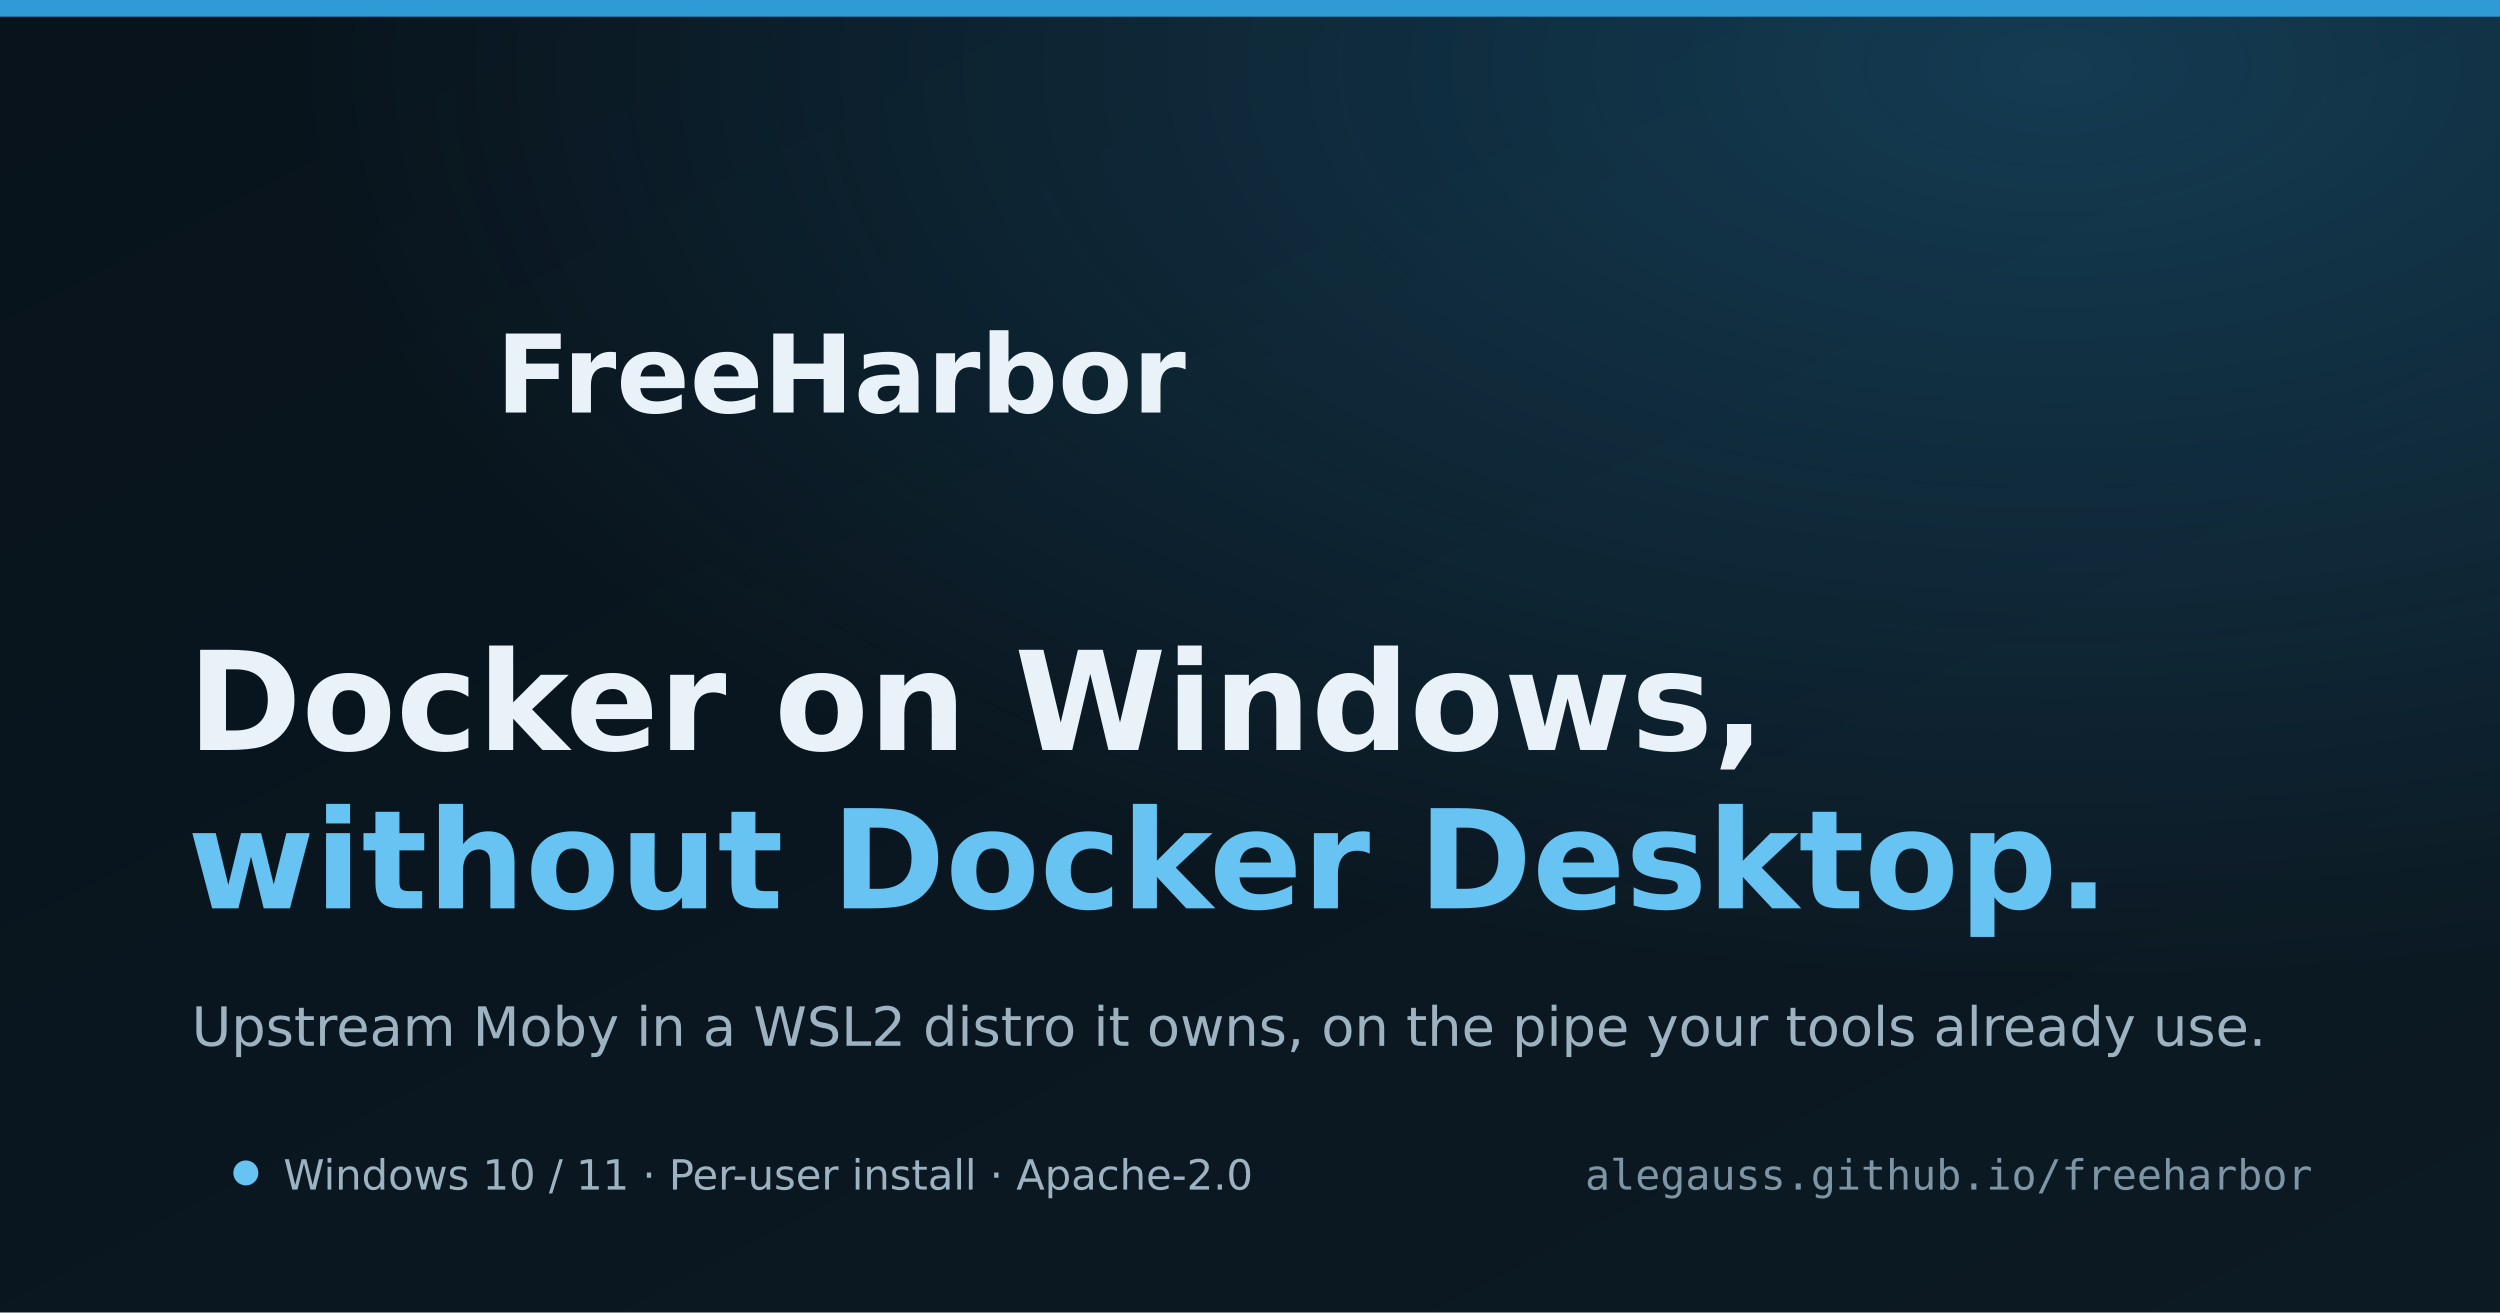
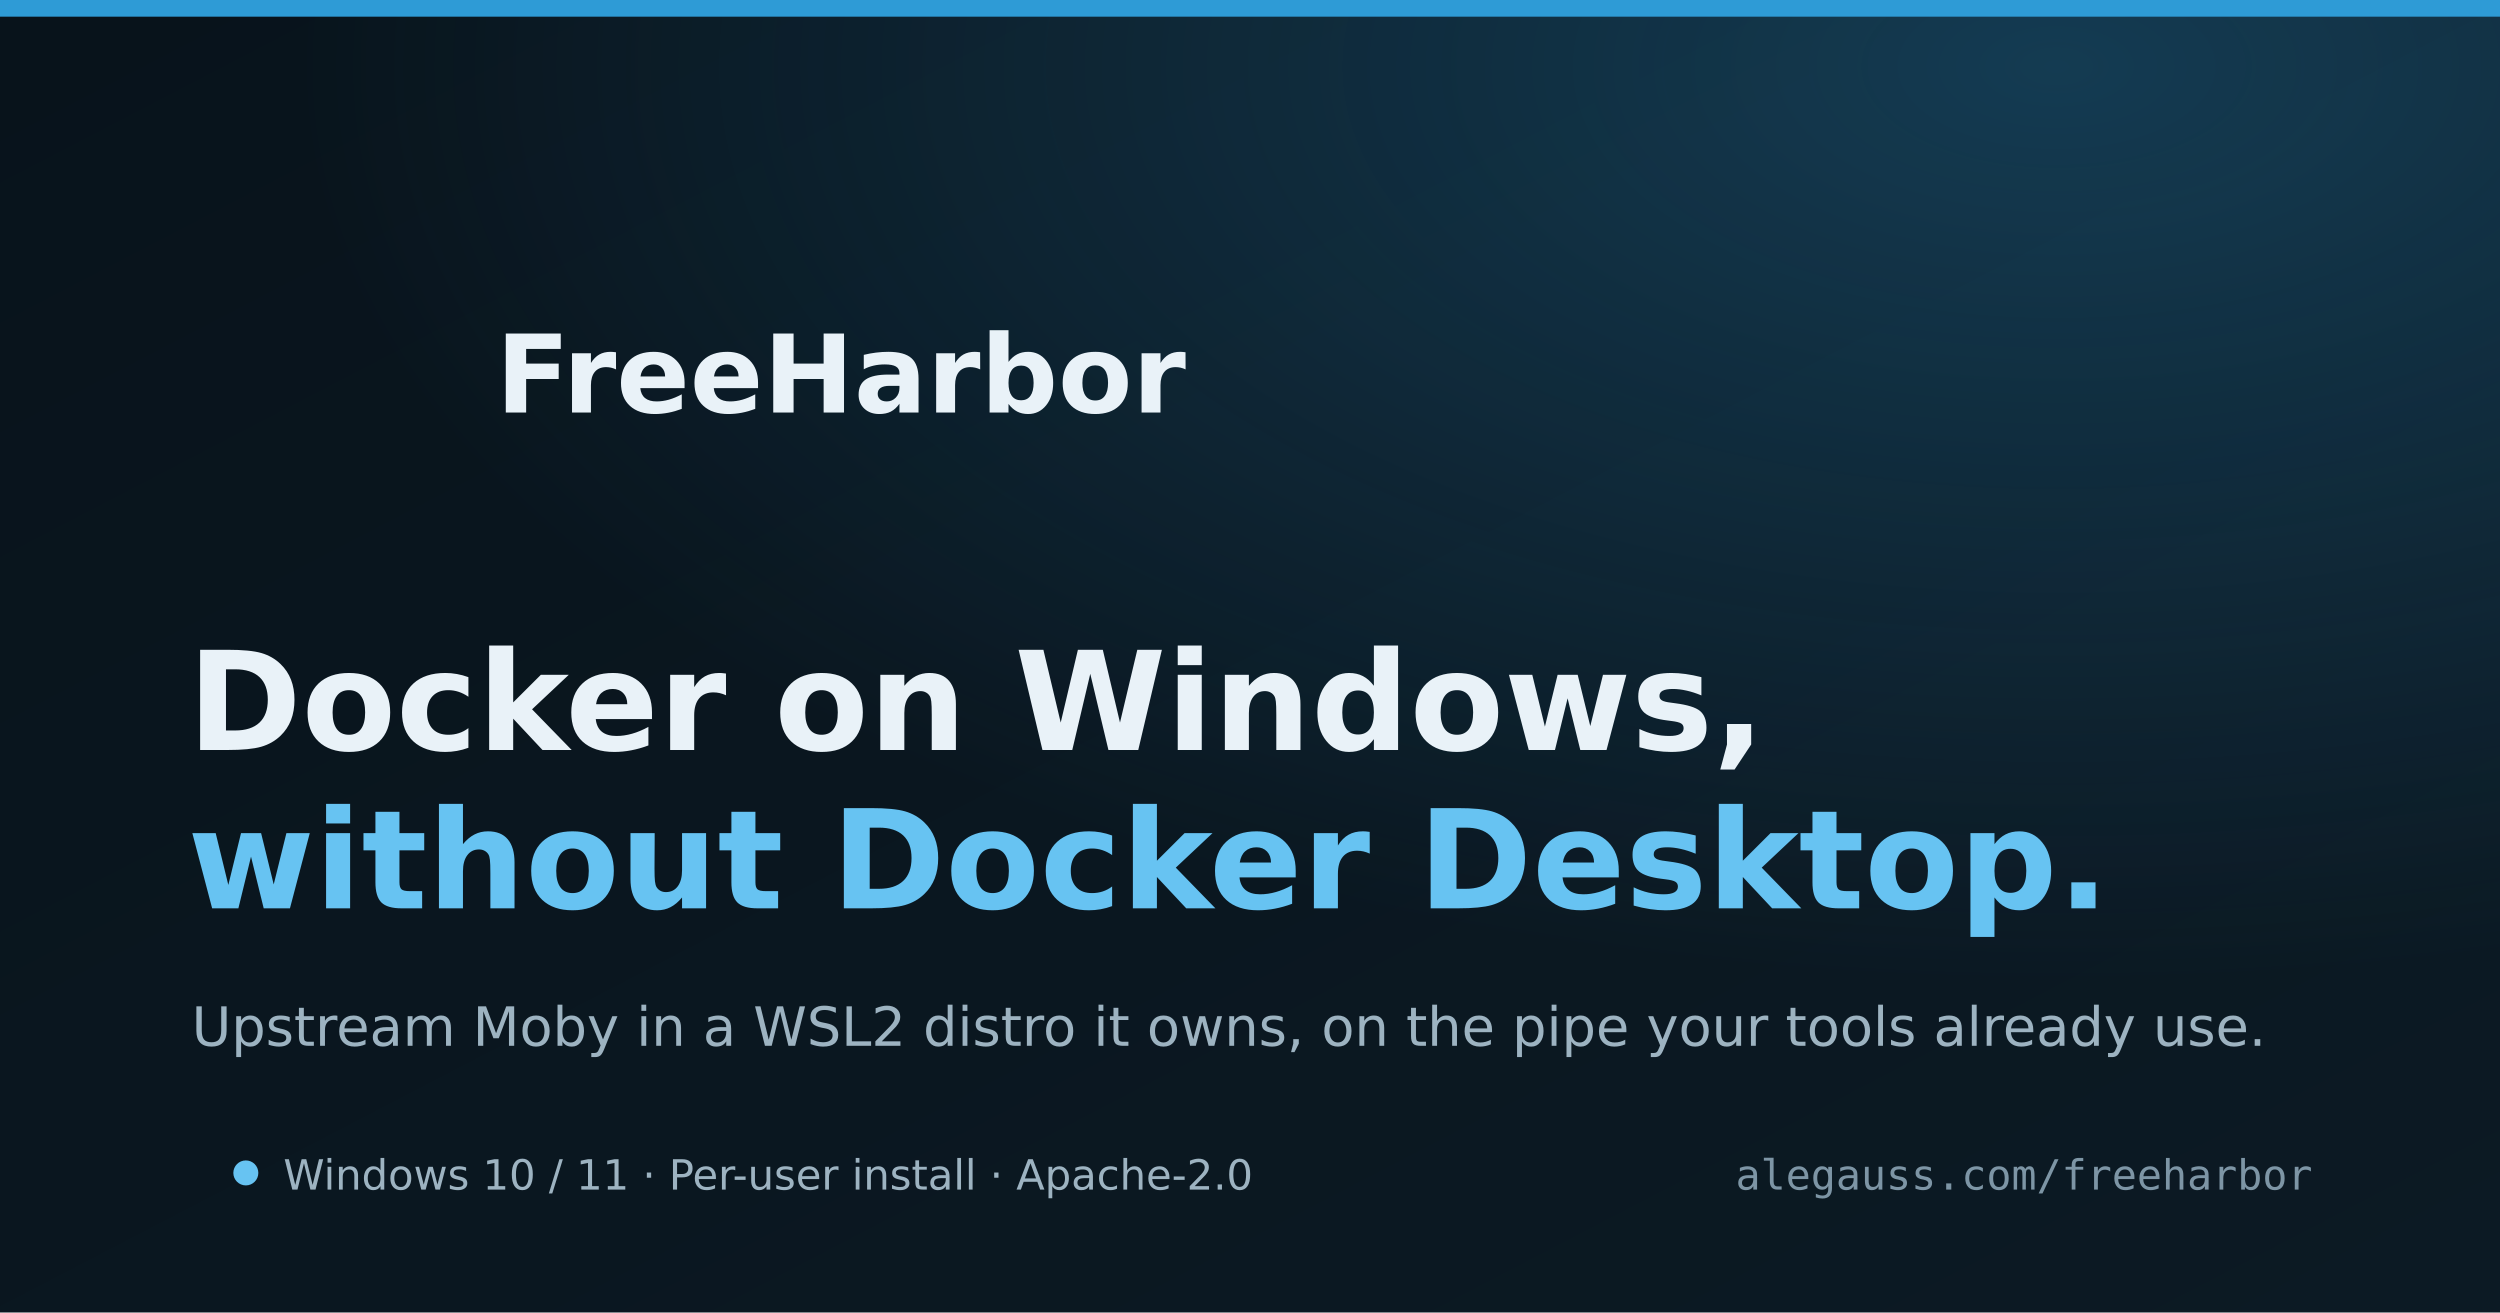
<svg xmlns="http://www.w3.org/2000/svg" width="1200" height="630" viewBox="0 0 1200 630" role="img" aria-label="FreeHarbor — Docker on Windows, without Docker Desktop">
  <defs>
    <linearGradient id="dd-bg" x1="0" y1="0" x2="1" y2="1">
      <stop offset="0" stop-color="#08131b" />
      <stop offset="1" stop-color="#0c1a24" />
    </linearGradient>
    <radialGradient id="dd-glow" cx="0.82" cy="0.05" r="0.7">
      <stop offset="0" stop-color="#2E9BD6" stop-opacity="0.28" />
      <stop offset="1" stop-color="#2E9BD6" stop-opacity="0" />
    </radialGradient>
  </defs>
  <rect width="1200" height="630" fill="url(#dd-bg)" />
  <rect width="1200" height="630" fill="url(#dd-glow)" />
  <rect x="0" y="0" width="1200" height="8" fill="#2E9BD6" />

  
  {{mark}}

  <text x="238" y="198" font-family="DejaVu Sans, Arial, sans-serif" font-size="52" font-weight="bold" fill="#e9f2f8">FreeHarbor</text>
  <text x="90" y="360" font-family="DejaVu Sans, Arial, sans-serif" font-size="66" font-weight="bold" fill="#e9f2f8">Docker on Windows,</text>
  <text x="90" y="436" font-family="DejaVu Sans, Arial, sans-serif" font-size="66" font-weight="bold" fill="#67C3F2">without Docker Desktop.</text>
  <text x="92" y="502" font-family="DejaVu Sans, Arial, sans-serif" font-size="26" fill="#9db3c1">Upstream Moby in a WSL2 distro it owns, on the pipe your tools already use.</text>
  <rect x="90" y="540" width="{{chip-width}}" height="46" rx="23" fill="#11212c" stroke="#22404f" />
  <circle cx="118" cy="563" r="6" fill="#67C3F2" />
  <text id="chip" x="136" y="571" font-family="DejaVu Sans, Arial, sans-serif" font-size="20" fill="#9db3c1">Windows 10 / 11 · Per-user install · Apache-2.0</text>
-   <text x="1110" y="571" text-anchor="end" font-family="DejaVu Sans Mono, Consolas, monospace" font-size="20" fill="#7d95a5">alegauss.github.io/freeharbor</text>
+   <text x="1110" y="571" text-anchor="end" font-family="DejaVu Sans Mono, Consolas, monospace" font-size="20" fill="#7d95a5">alegauss.com/freeharbor</text>
</svg>
